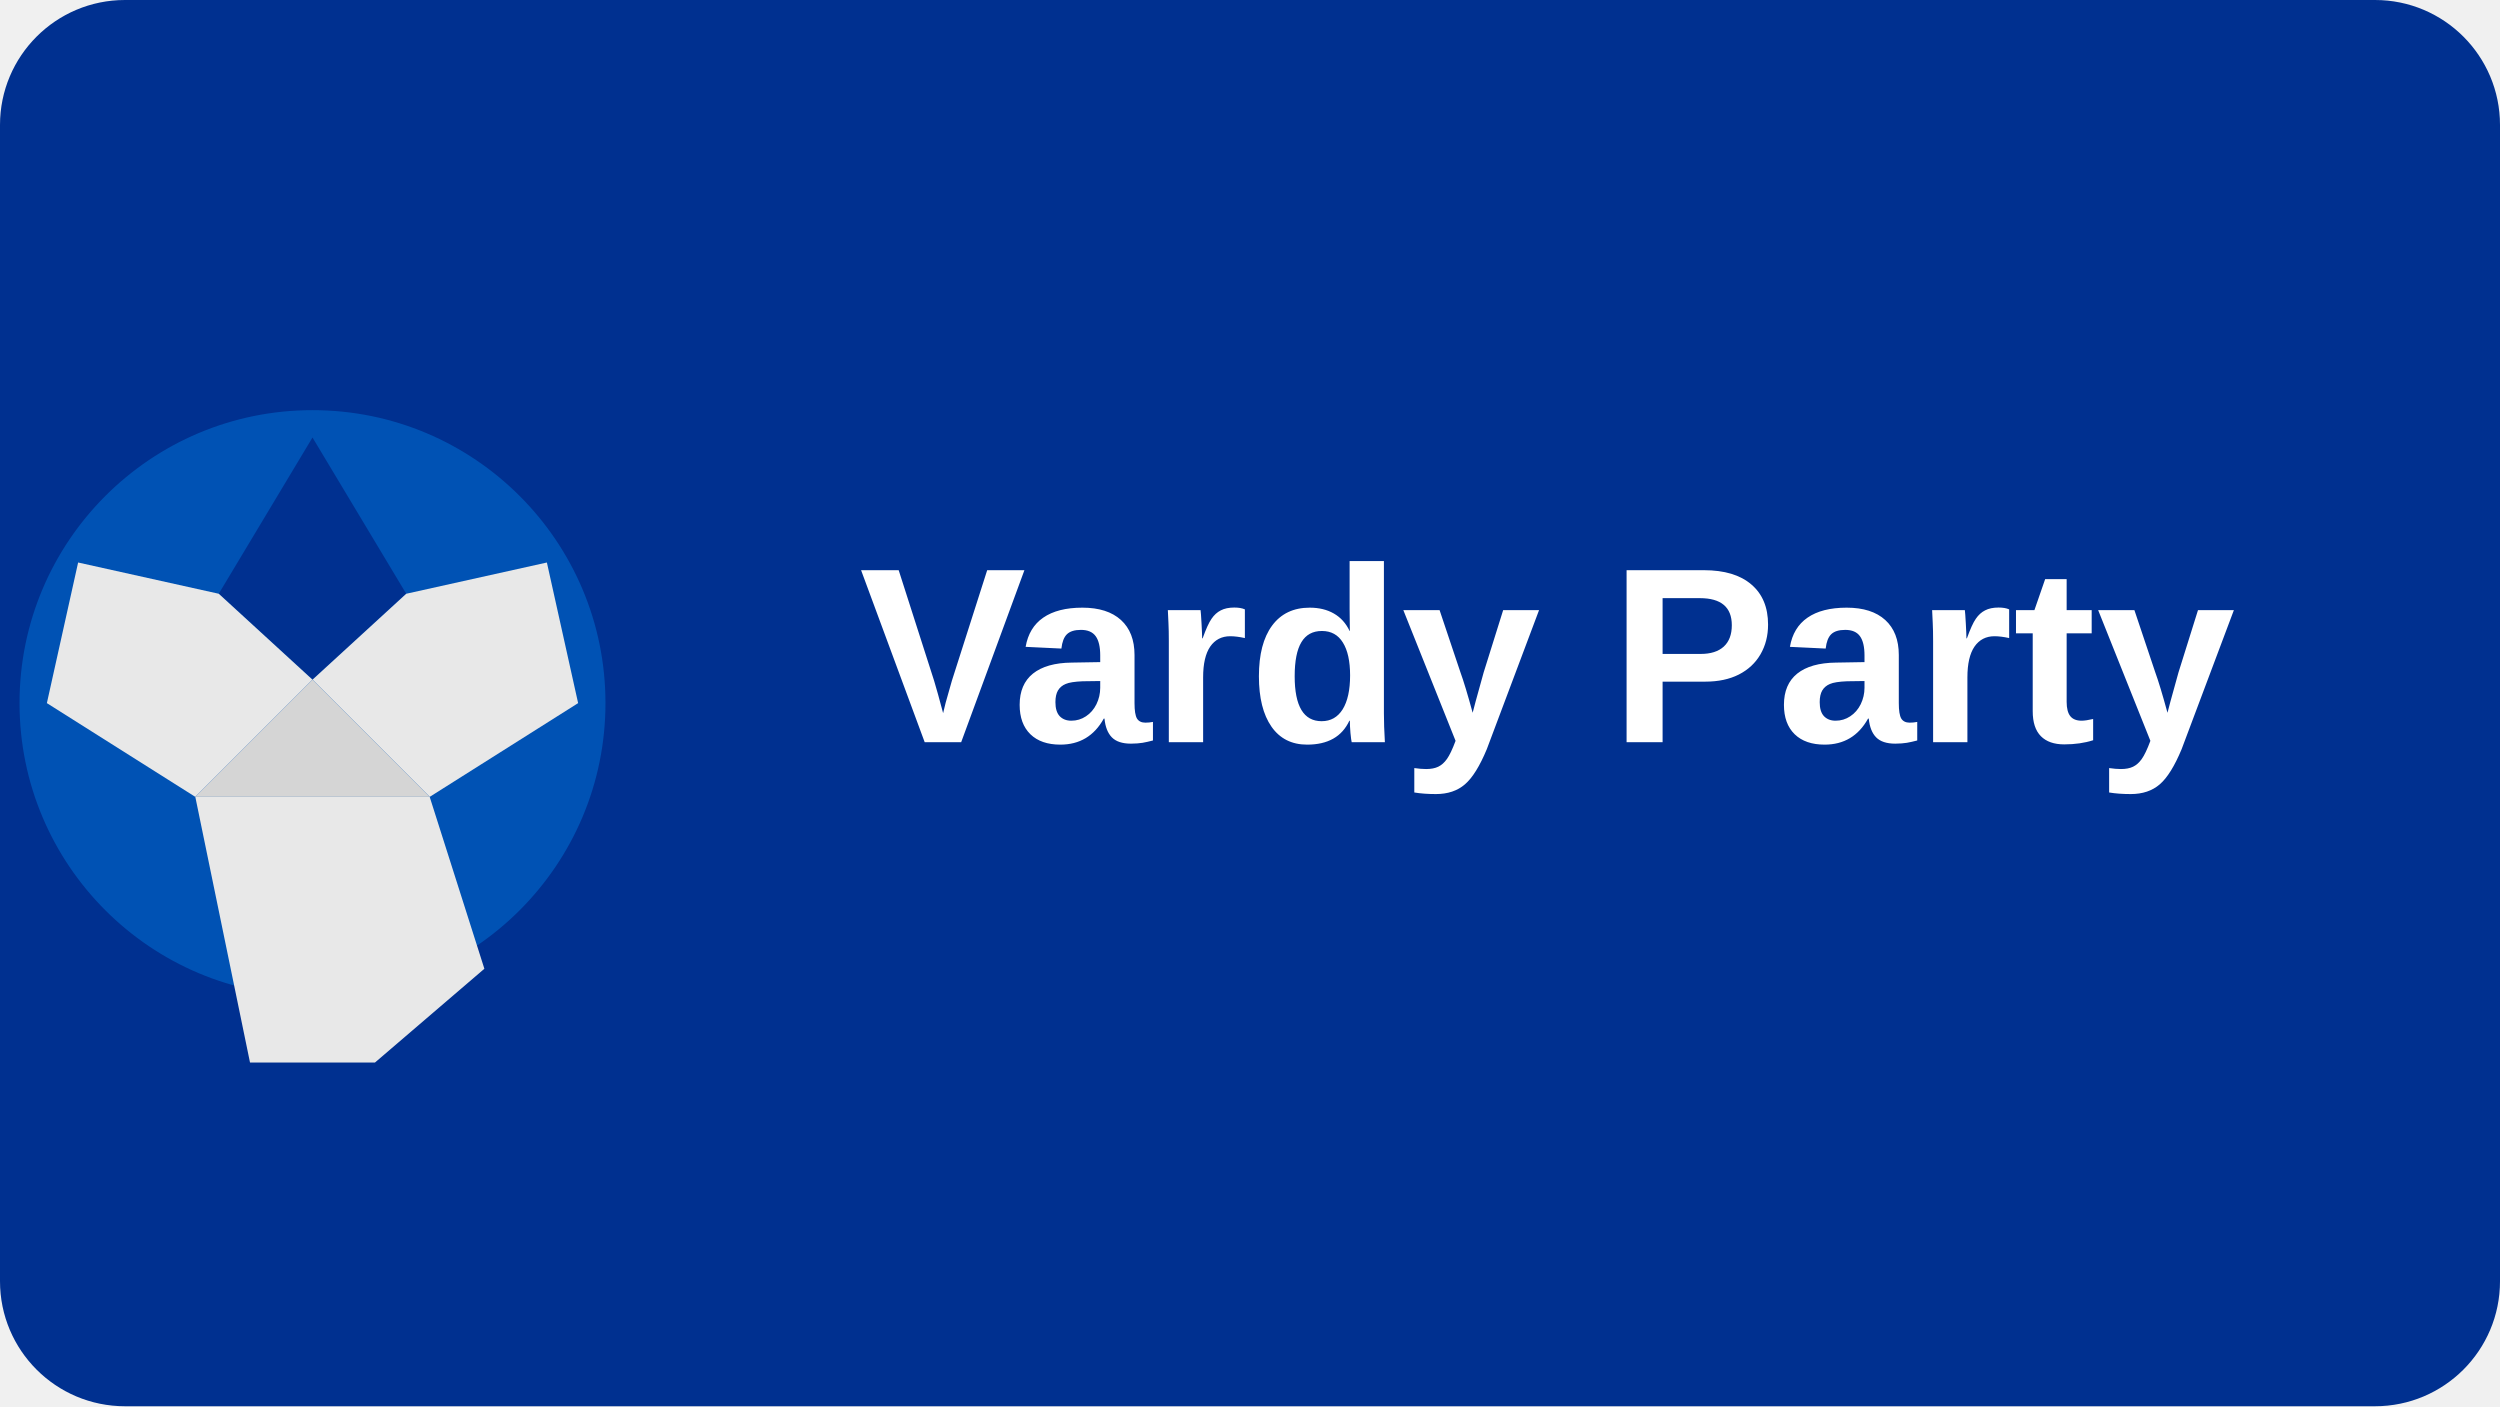
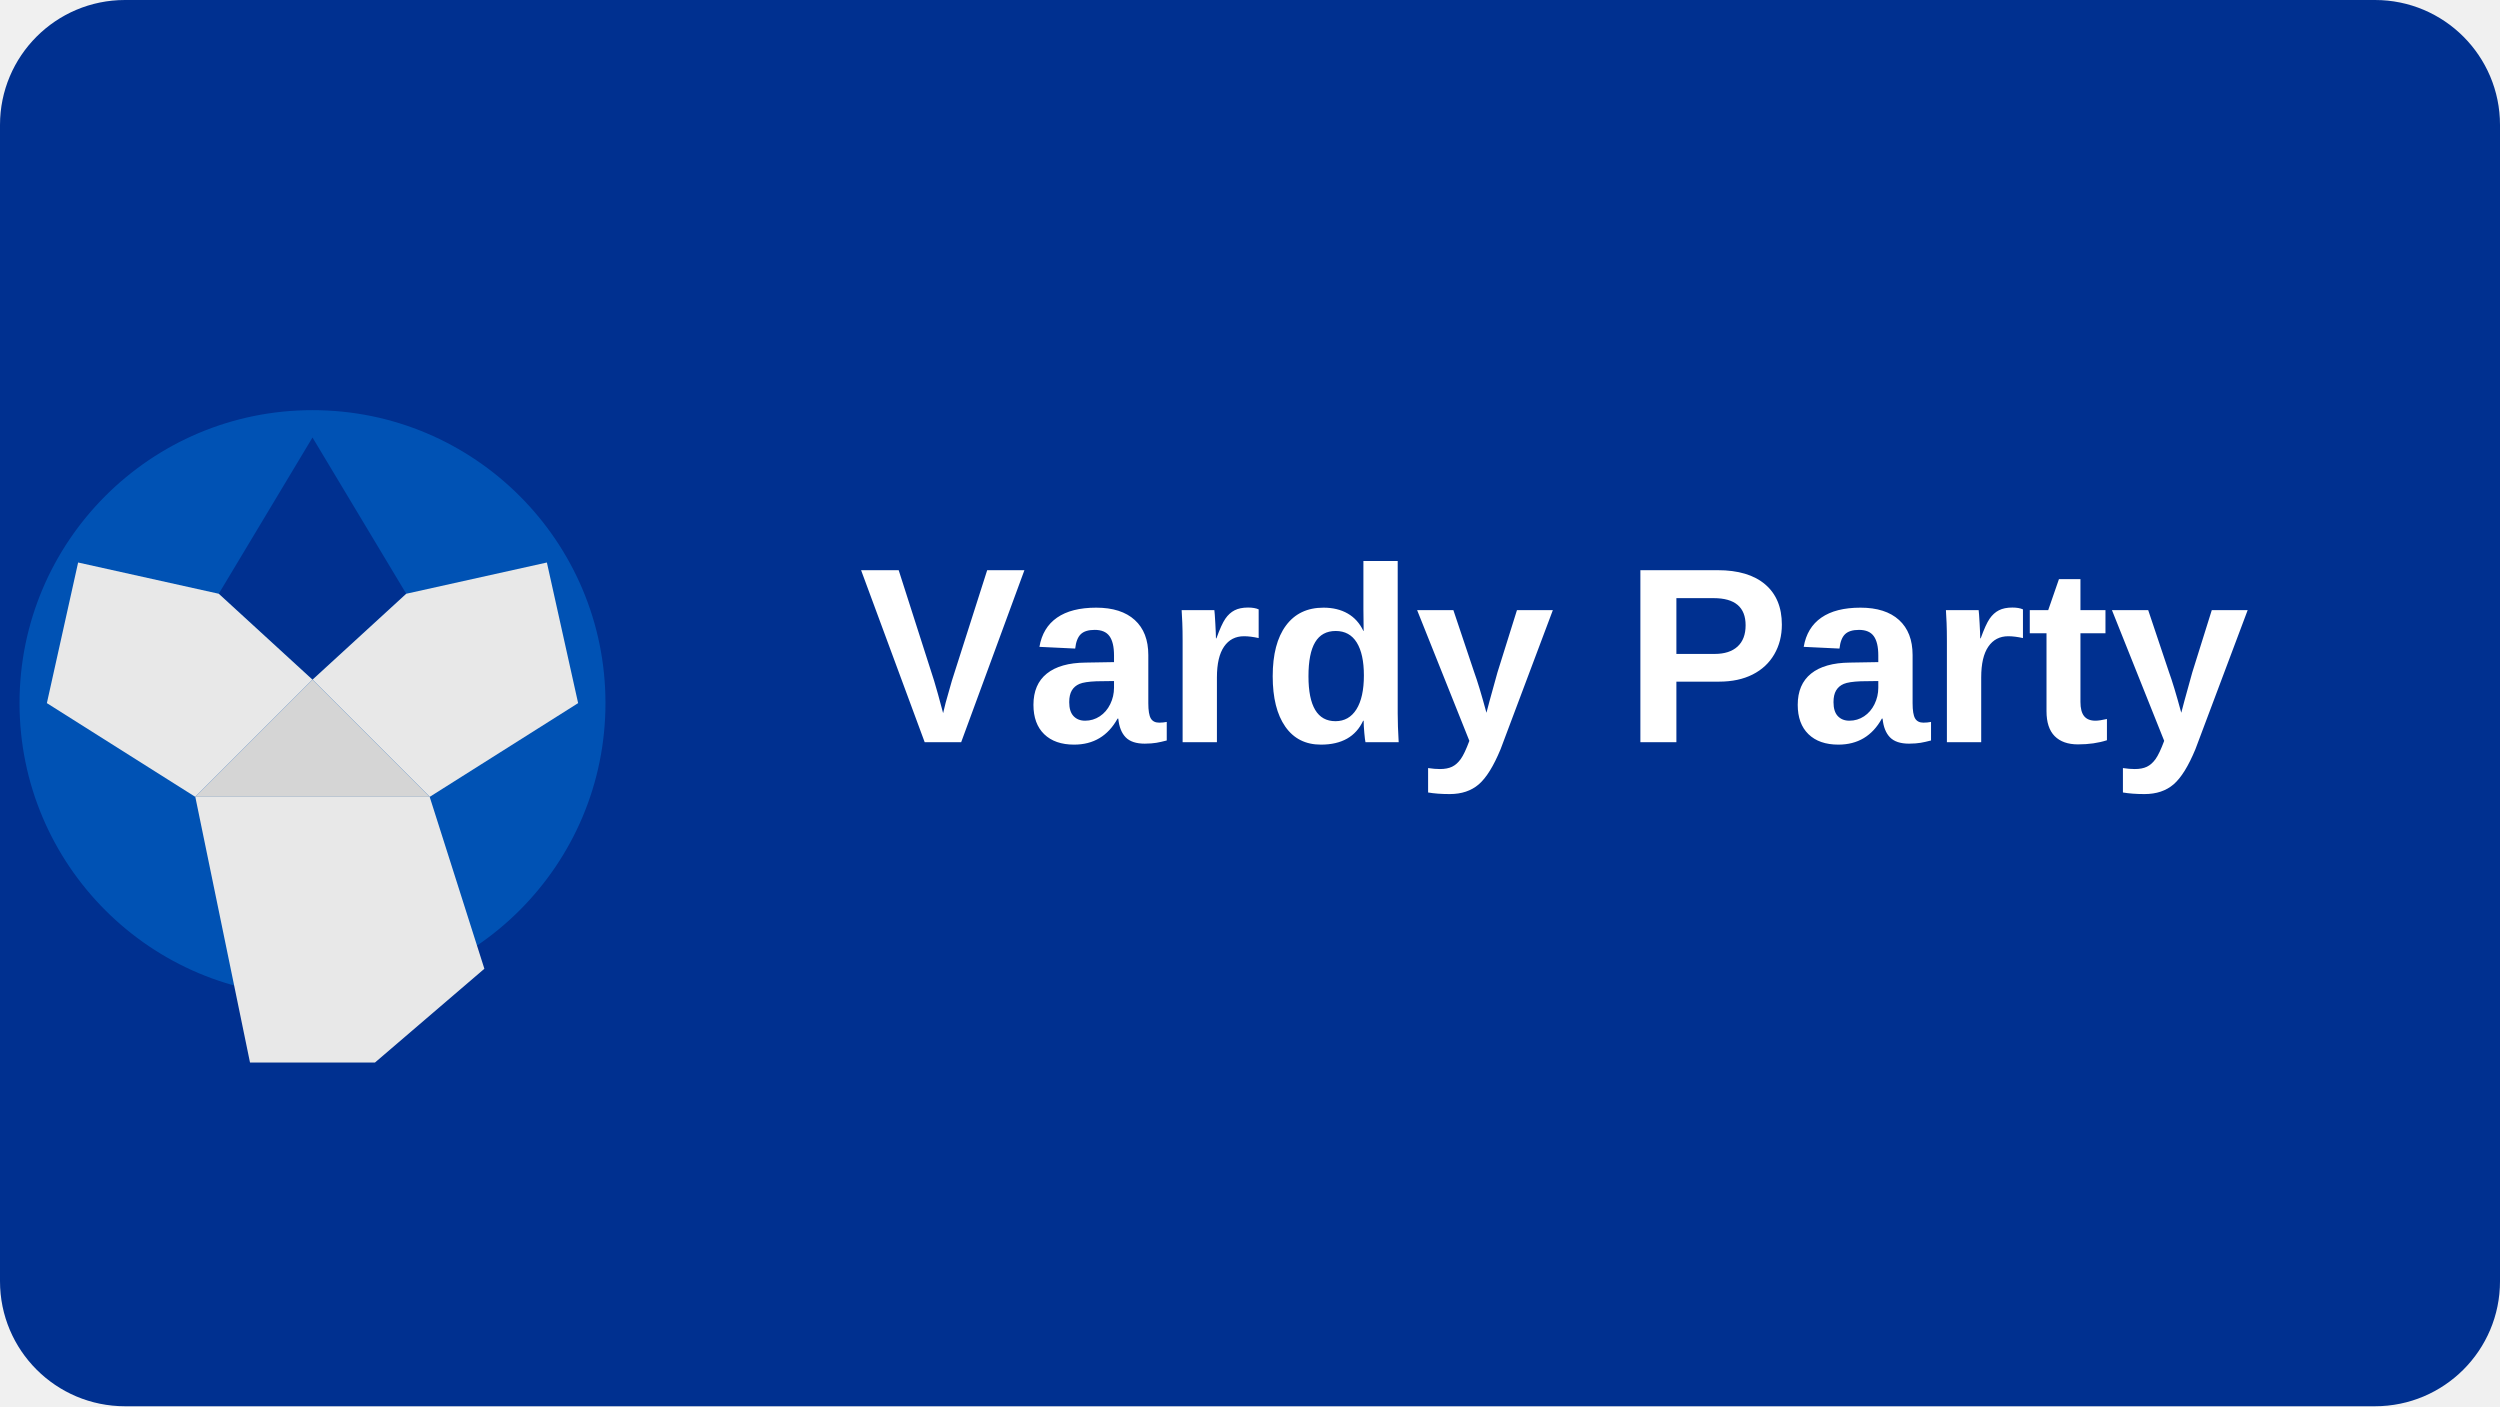
<svg xmlns="http://www.w3.org/2000/svg" width="320" height="180" viewBox="0 0 320 180">
  <rect width="320" height="180" rx="16" ry="16" fill="#003090" />
  <g transform="translate(40,90)">
    <circle cx="0" cy="0" r="40" fill="#0052B4" stroke="#003090" stroke-width="5" />
    <path d="M 0,-34 L 12,-14 L 0,-3 L -12,-14 Z" fill="#003090" />
    <path d="M 12,-14 L 30,-18 L 34,0 L 15,12 L 0,-3 Z" fill="#E8E8E8" />
    <path d="M -12,-14 L -30,-18 L -34,0 L -15,12 L 0,-3 Z" fill="#E8E8E8" />
    <path d="M 15,12 L 22,34 L 8,46 L -8,46 L -15,12 Z" fill="#E8E8E8" />
    <path d="M 0,-3 L 15,12 L -15,12 Z" fill="#D5D5D5" />
  </g>
-   <text x="110" y="95" font-family="Segoe UI, Arial, sans-serif" font-weight="700" font-size="32" fill="#FFFFFF">Vardy Party</text>
+   <path d="M123.031 95L118.359 95L110.219 72.984L115.031 72.984L119.562 87.125Q119.984 88.5 120.719 91.281L121.047 89.938L121.844 87.125L126.359 72.984L131.125 72.984L123.031 95ZM137.484 95.312Q135.031 95.312 133.656 93.977Q132.281 92.641 132.281 90.219Q132.281 87.594 133.992 86.219Q135.703 84.844 138.953 84.812L142.594 84.75L142.594 83.891Q142.594 82.234 142.016 81.43Q141.438 80.625 140.125 80.625Q138.906 80.625 138.336 81.18Q137.766 81.734 137.625 83.016L133.047 82.797Q133.469 80.328 135.305 79.055Q137.141 77.781 140.312 77.781Q143.516 77.781 145.25 79.359Q146.984 80.938 146.984 83.844L146.984 90Q146.984 91.422 147.305 91.961Q147.625 92.5 148.375 92.5Q148.875 92.5 149.344 92.406L149.344 94.781Q148.953 94.875 148.641 94.953Q148.328 95.031 148.016 95.078Q147.703 95.125 147.352 95.156Q147 95.188 146.531 95.188Q144.875 95.188 144.086 94.375Q143.297 93.562 143.141 91.984L143.047 91.984Q141.203 95.312 137.484 95.312ZM142.594 87.172L140.344 87.203Q138.812 87.266 138.172 87.539Q137.531 87.812 137.195 88.375Q136.859 88.938 136.859 89.875Q136.859 91.078 137.414 91.664Q137.969 92.25 138.891 92.25Q139.922 92.25 140.773 91.688Q141.625 91.125 142.109 90.133Q142.594 89.141 142.594 88.031L142.594 87.172ZM151.375 95L151.375 82.062Q151.375 80.672 151.336 79.742Q151.297 78.812 151.25 78.094L155.438 78.094Q155.484 78.375 155.562 79.805Q155.641 81.234 155.641 81.703L155.703 81.703Q156.344 79.922 156.844 79.195Q157.344 78.469 158.031 78.117Q158.719 77.766 159.75 77.766Q160.594 77.766 161.109 78L161.109 81.672Q160.047 81.438 159.234 81.438Q157.594 81.438 156.68 82.766Q155.766 84.094 155.766 86.703L155.766 95L151.375 95ZM174.781 95Q174.719 94.766 174.633 93.82Q174.547 92.875 174.547 92.25L174.484 92.25Q173.062 95.312 169.078 95.312Q166.125 95.312 164.516 93.008Q162.906 90.703 162.906 86.562Q162.906 82.359 164.602 80.07Q166.297 77.781 169.406 77.781Q171.203 77.781 172.508 78.531Q173.812 79.281 174.516 80.766L174.547 80.766L174.516 77.984L174.516 71.812L178.906 71.812L178.906 91.312Q178.906 92.875 179.031 95L174.781 95ZM174.578 86.453Q174.578 83.719 173.664 82.242Q172.75 80.766 170.969 80.766Q169.203 80.766 168.344 82.195Q167.484 83.625 167.484 86.562Q167.484 92.312 170.938 92.312Q172.672 92.312 173.625 90.789Q174.578 89.266 174.578 86.453ZM185.562 101.641Q183.984 101.641 182.797 101.438L182.797 98.312Q183.625 98.438 184.312 98.438Q185.25 98.438 185.867 98.141Q186.484 97.844 186.977 97.156Q187.469 96.469 188.078 94.828L181.391 78.094L186.031 78.094L188.688 86.016Q189.312 87.719 190.266 91.234L190.656 89.75L191.672 86.078L194.172 78.094L198.766 78.094L192.078 95.891Q190.734 99.141 189.289 100.391Q187.844 101.641 185.562 101.641ZM228.078 79.953Q228.078 82.078 227.109 83.75Q226.141 85.422 224.336 86.336Q222.531 87.25 220.047 87.25L214.578 87.25L214.578 95L209.969 95L209.969 72.984L219.859 72.984Q223.812 72.984 225.945 74.805Q228.078 76.625 228.078 79.953ZM223.438 80.031Q223.438 76.562 219.344 76.562L214.578 76.562L214.578 83.703L219.469 83.703Q221.375 83.703 222.406 82.758Q223.438 81.812 223.438 80.031ZM235.312 95.312Q232.859 95.312 231.484 93.977Q230.109 92.641 230.109 90.219Q230.109 87.594 231.82 86.219Q233.531 84.844 236.781 84.812L240.422 84.75L240.422 83.891Q240.422 82.234 239.844 81.43Q239.266 80.625 237.953 80.625Q236.734 80.625 236.164 81.18Q235.594 81.734 235.453 83.016L230.875 82.797Q231.297 80.328 233.133 79.055Q234.969 77.781 238.141 77.781Q241.344 77.781 243.078 79.359Q244.812 80.938 244.812 83.844L244.812 90Q244.812 91.422 245.133 91.961Q245.453 92.5 246.203 92.5Q246.703 92.5 247.172 92.406L247.172 94.781Q246.781 94.875 246.469 94.953Q246.156 95.031 245.844 95.078Q245.531 95.125 245.18 95.156Q244.828 95.188 244.359 95.188Q242.703 95.188 241.914 94.375Q241.125 93.562 240.969 91.984L240.875 91.984Q239.031 95.312 235.312 95.312ZM240.422 87.172L238.172 87.203Q236.641 87.266 236 87.539Q235.359 87.812 235.023 88.375Q234.688 88.938 234.688 89.875Q234.688 91.078 235.242 91.664Q235.797 92.25 236.719 92.25Q237.75 92.25 238.602 91.688Q239.453 91.125 239.938 90.133Q240.422 89.141 240.422 88.031L240.422 87.172ZM249.203 95L249.203 82.062Q249.203 80.672 249.164 79.742Q249.125 78.812 249.078 78.094L253.266 78.094Q253.312 78.375 253.391 79.805Q253.469 81.234 253.469 81.703L253.531 81.703Q254.172 79.922 254.672 79.195Q255.172 78.469 255.859 78.117Q256.547 77.766 257.578 77.766Q258.422 77.766 258.938 78L258.938 81.672Q257.875 81.438 257.062 81.438Q255.422 81.438 254.508 82.766Q253.594 84.094 253.594 86.703L253.594 95L249.203 95ZM265.984 95.281Q264.047 95.281 263 94.227Q261.953 93.172 261.953 91.031L261.953 81.062L259.812 81.062L259.812 78.094L262.172 78.094L263.547 74.125L266.297 74.125L266.297 78.094L269.5 78.094L269.5 81.062L266.297 81.062L266.297 89.844Q266.297 91.078 266.766 91.664Q267.234 92.25 268.219 92.25Q268.734 92.25 269.688 92.031L269.688 94.75Q268.062 95.281 265.984 95.281ZM274.5 101.641Q272.922 101.641 271.734 101.438L271.734 98.312Q272.562 98.438 273.25 98.438Q274.188 98.438 274.805 98.141Q275.422 97.844 275.914 97.156Q276.406 96.469 277.016 94.828L270.328 78.094L274.969 78.094L277.625 86.016Q278.25 87.719 279.203 91.234L279.594 89.75L280.609 86.078L283.109 78.094L287.703 78.094L281.016 95.891Q279.672 99.141 278.227 100.391Q276.781 101.641 274.5 101.641Z" fill="#FFFFFF" />
</svg>
